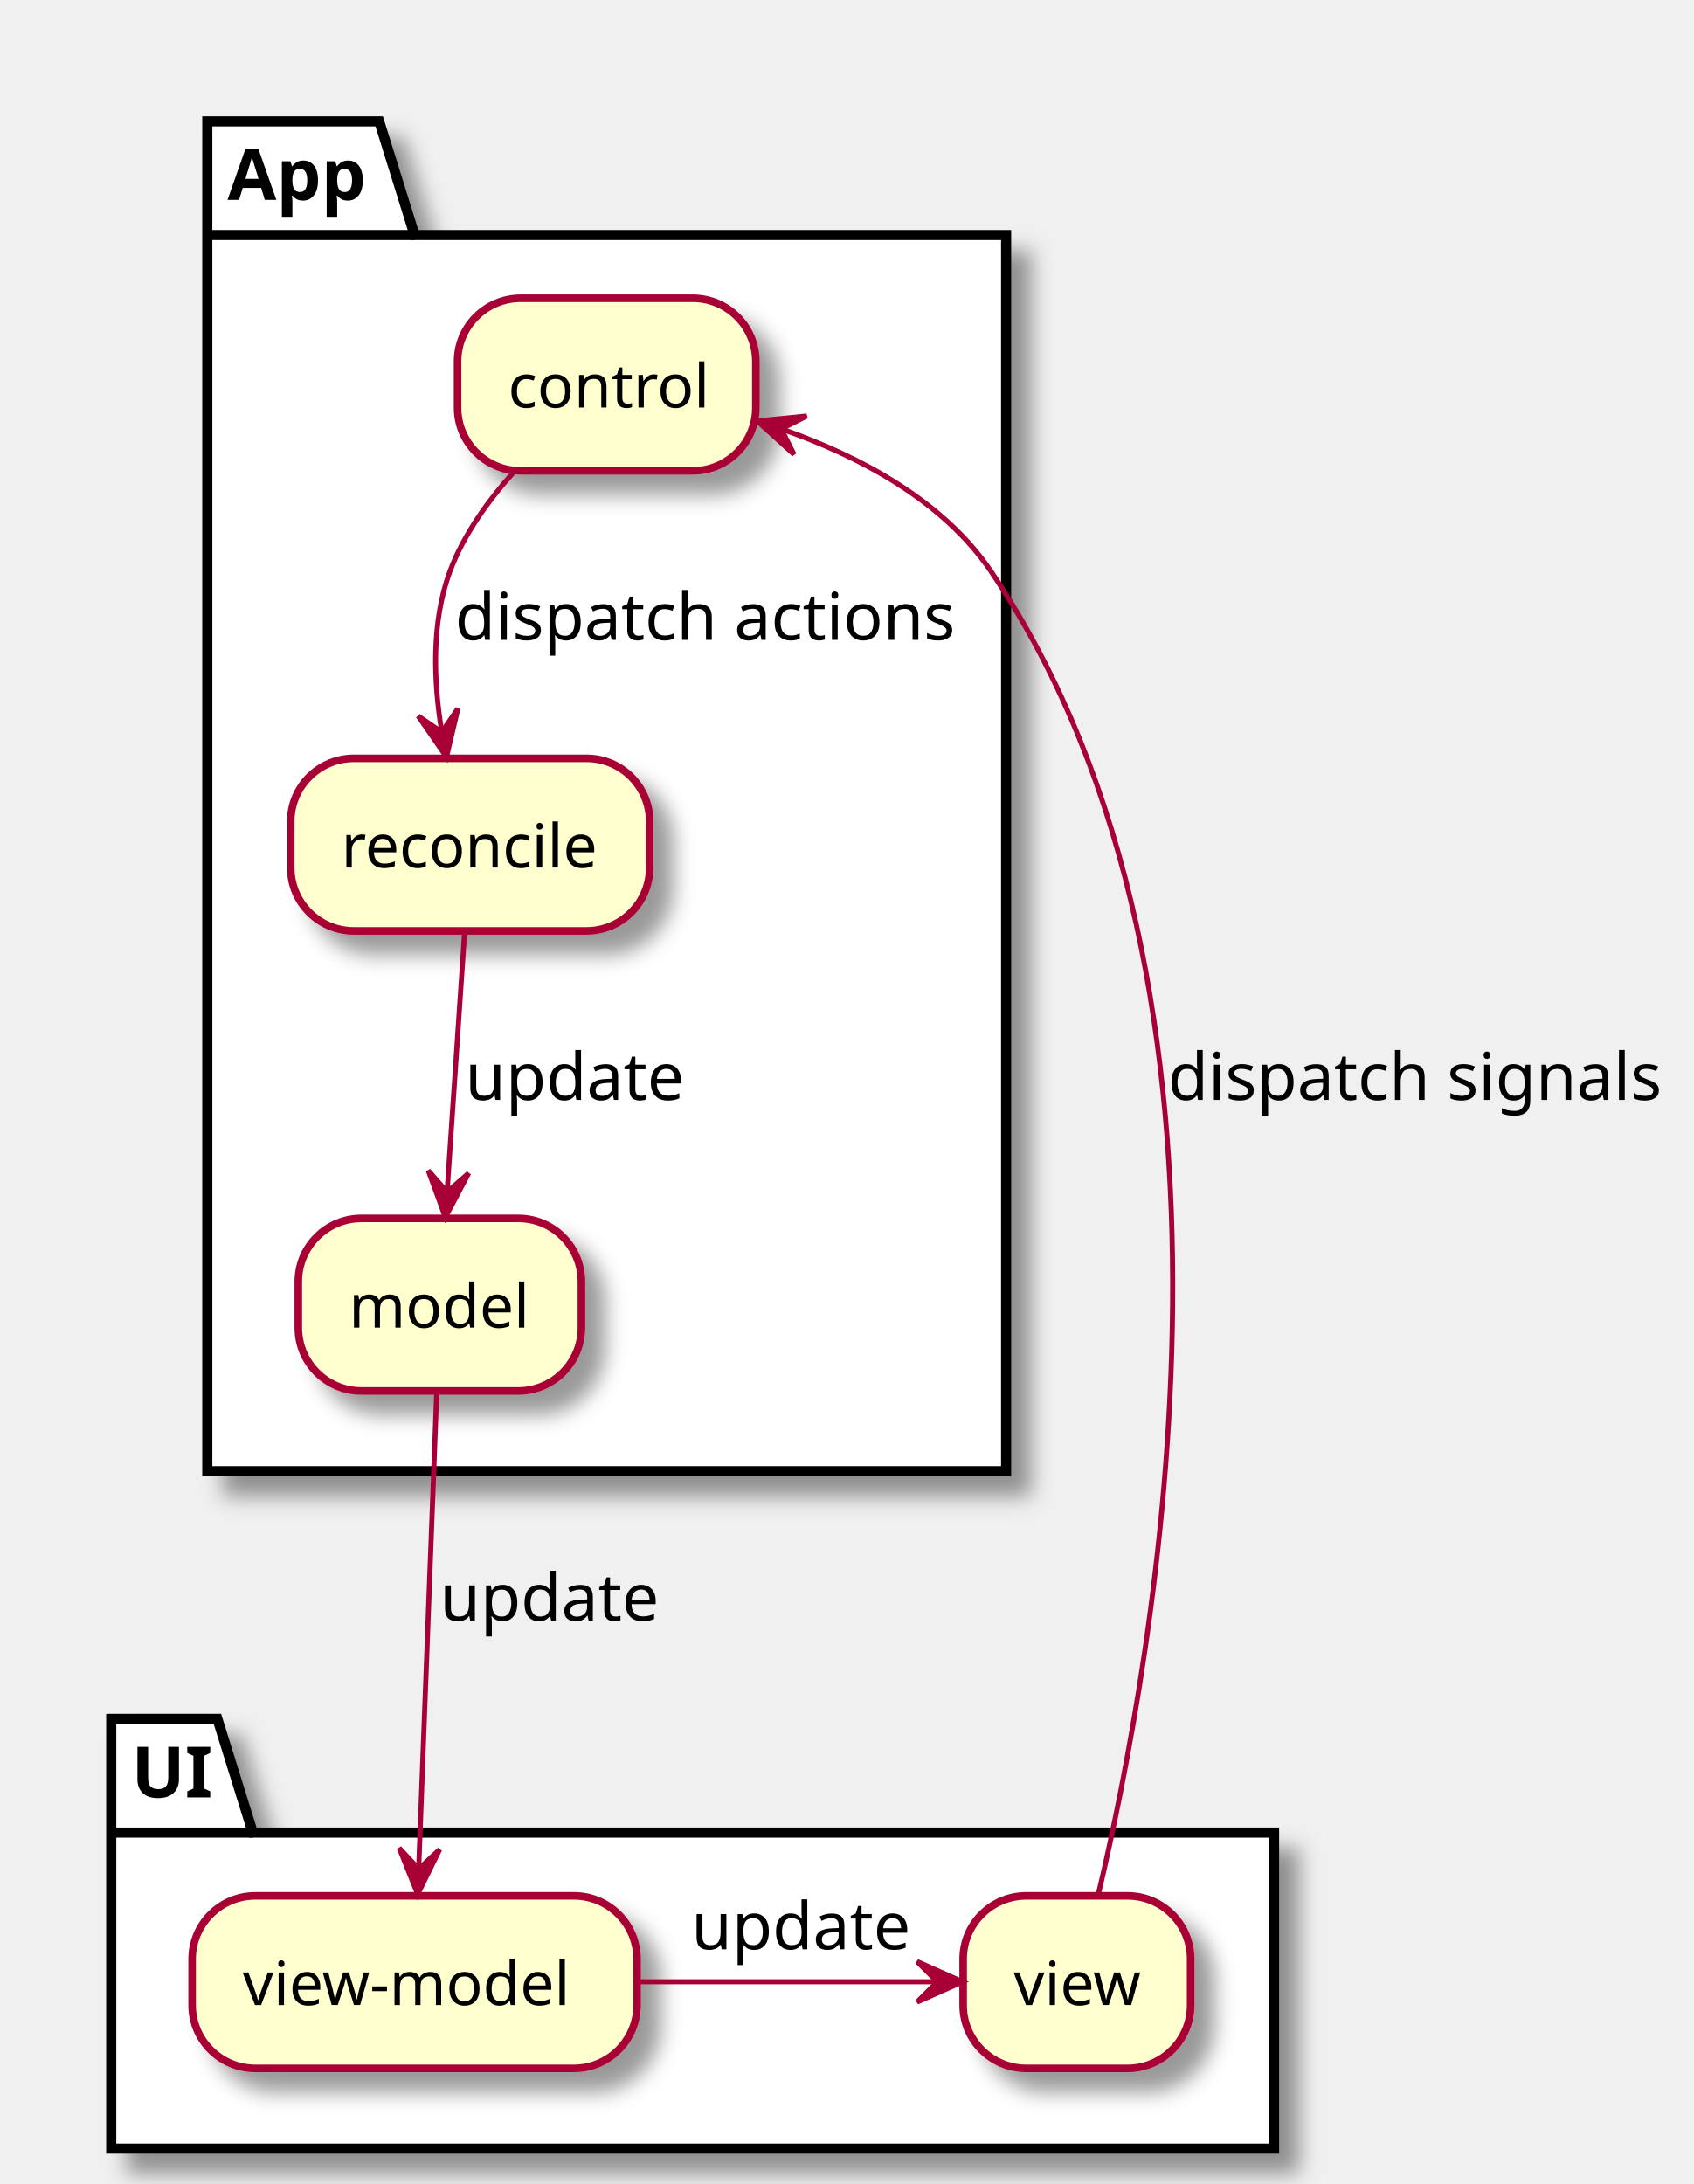
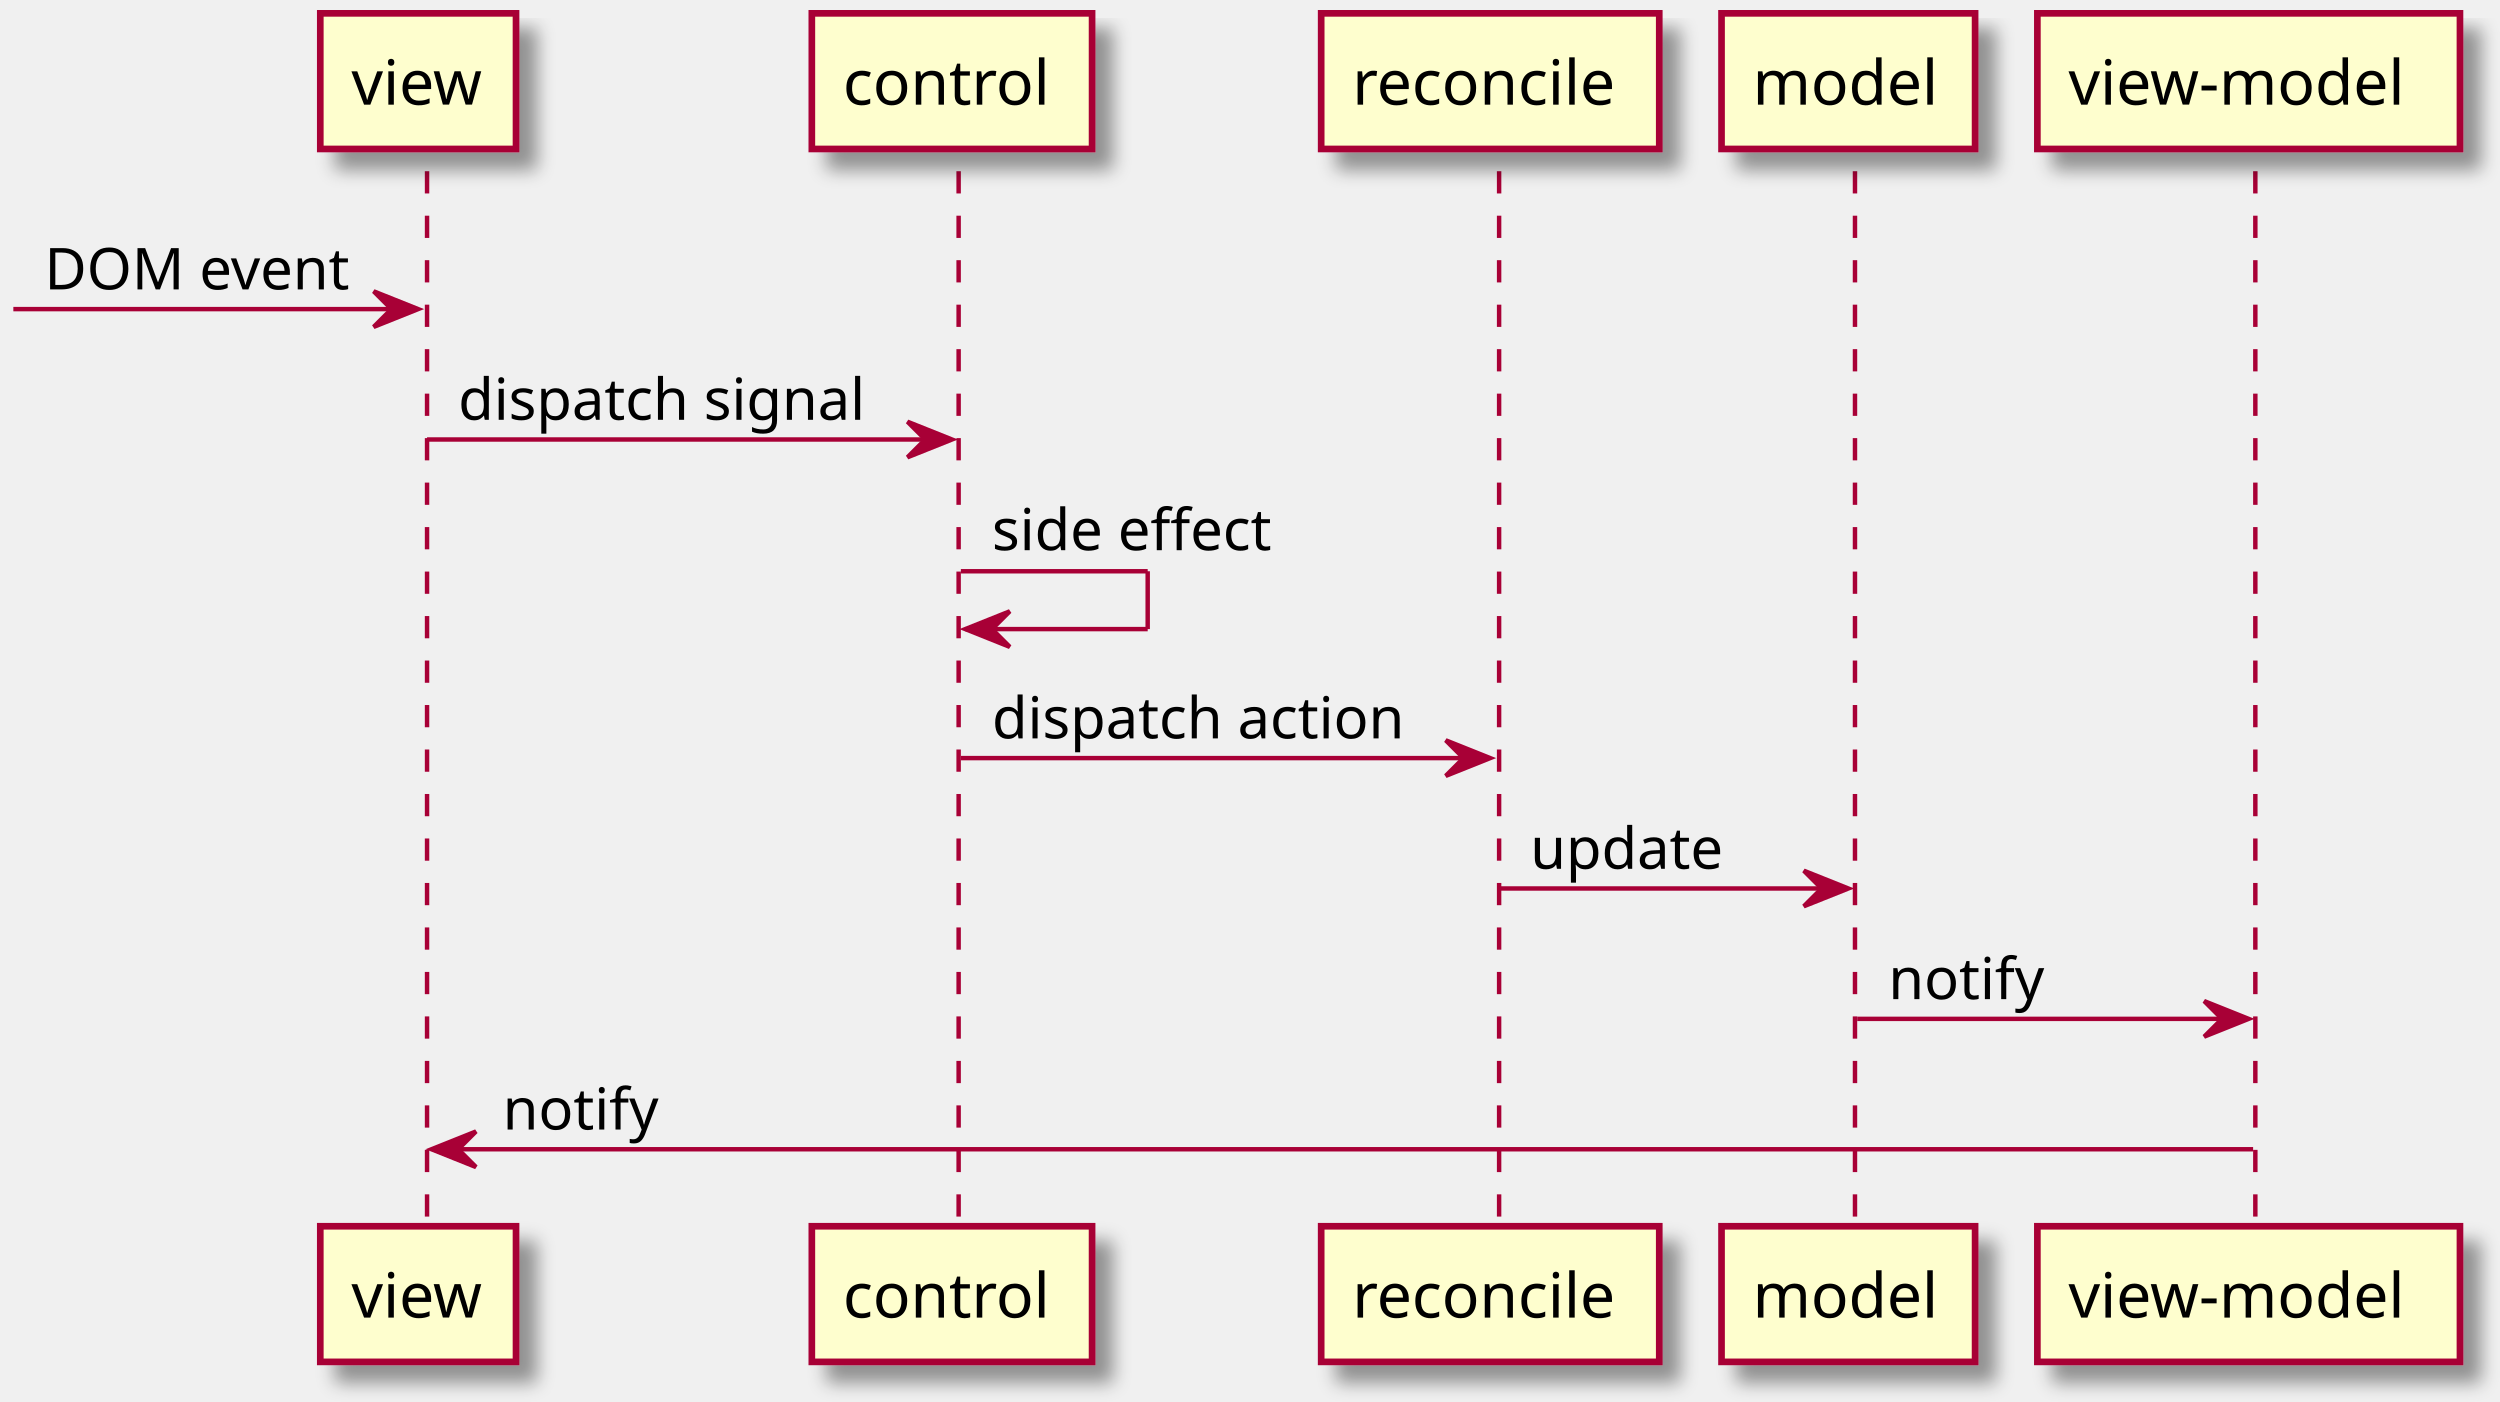
- <svg xmlns="http://www.w3.org/2000/svg" height="432px" style="width:335px;height:432px;" version="1.1" viewBox="0 0 335 432" width="335px">
+ <svg xmlns="http://www.w3.org/2000/svg" height="315px" style="width:562px;height:315px;" version="1.1" viewBox="0 0 562 315" width="562px">
  <defs>
    <filter height="300%" id="f1" width="300%" x="-1" y="-1">
      <feGaussianBlur result="blurOut" stdDeviation="2.0" />
      <feColorMatrix in="blurOut" result="blurOut2" type="matrix" values="0 0 0 0 0 0 0 0 0 0 0 0 0 0 0 0 0 0 .4 0" />
      <feOffset dx="4.0" dy="4.0" in="blurOut2" result="blurOut3" />
      <feBlend in="SourceGraphic" in2="blurOut3" mode="normal" />
    </filter>
  </defs>
  <g>
-     <polygon fill="#FFFFFF" filter="url(#f1)" points="22,340,43,340,50,362.488,252,362.488,252,425,22,425,22,340" style="stroke: #000000; stroke-width: 2.0;" />
-     <line style="stroke: #000000; stroke-width: 2.0;" x1="22" x2="50" y1="362.488" y2="362.488" />
-     <text fill="#000000" font-family="sans-serif" font-size="14" font-weight="bold" lengthAdjust="spacingAndGlyphs" textLength="15" x="26" y="355.535">UI</text>
-     <polygon fill="#FFFFFF" filter="url(#f1)" points="41,24,75,24,82,46.488,199,46.488,199,291,41,291,41,24" style="stroke: #000000; stroke-width: 2.0;" />
-     <line style="stroke: #000000; stroke-width: 2.0;" x1="41" x2="82" y1="46.488" y2="46.488" />
-     <text fill="#000000" font-family="sans-serif" font-size="14" font-weight="bold" lengthAdjust="spacingAndGlyphs" textLength="28" x="45" y="39.535">App</text>
-     <rect fill="#FEFECE" filter="url(#f1)" height="34.133" rx="12.5" ry="12.5" style="stroke: #A80036; stroke-width: 1.5;" width="88" x="38" y="375" />
-     <text fill="#000000" font-family="sans-serif" font-size="12" lengthAdjust="spacingAndGlyphs" textLength="68" x="48" y="396.602">view-model</text>
-     <rect fill="#FEFECE" filter="url(#f1)" height="34.133" rx="12.5" ry="12.5" style="stroke: #A80036; stroke-width: 1.5;" width="45" x="190.5" y="375" />
-     <text fill="#000000" font-family="sans-serif" font-size="12" lengthAdjust="spacingAndGlyphs" textLength="25" x="200.5" y="396.602">view</text>
-     <rect fill="#FEFECE" filter="url(#f1)" height="34.133" rx="12.5" ry="12.5" style="stroke: #A80036; stroke-width: 1.5;" width="59" x="90.5" y="59" />
-     <text fill="#000000" font-family="sans-serif" font-size="12" lengthAdjust="spacingAndGlyphs" textLength="39" x="100.5" y="80.602">control</text>
-     <rect fill="#FEFECE" filter="url(#f1)" height="34.133" rx="12.5" ry="12.5" style="stroke: #A80036; stroke-width: 1.5;" width="71" x="57.5" y="150" />
-     <text fill="#000000" font-family="sans-serif" font-size="12" lengthAdjust="spacingAndGlyphs" textLength="51" x="67.5" y="171.602">reconcile</text>
-     <rect fill="#FEFECE" filter="url(#f1)" height="34.133" rx="12.5" ry="12.5" style="stroke: #A80036; stroke-width: 1.5;" width="56" x="59" y="241" />
-     <text fill="#000000" font-family="sans-serif" font-size="12" lengthAdjust="spacingAndGlyphs" textLength="36" x="69" y="262.602">model</text>
-     <path d="M126.351,392 C145.858,392 168.17,392 185.267,392 " fill="none" style="stroke: #A80036; stroke-width: 1.0;" />
-     <polygon fill="#A80036" points="190.396,392,181.396,388,185.396,392,181.396,396,190.396,392" style="stroke: #A80036; stroke-width: 1.0;" />
-     <text fill="#000000" font-family="sans-serif" font-size="13" lengthAdjust="spacingAndGlyphs" textLength="43" x="136.75" y="385.568">update</text>
-     <path d="M217.217,374.794 C228.122,329.028 252.624,196.707 196,113 C186.519,98.985 170.046,90.281 154.854,84.952 " fill="none" style="stroke: #A80036; stroke-width: 1.0;" />
-     <polygon fill="#A80036" points="149.763,83.271,157.056,89.89,154.511,84.838,159.563,82.293,149.763,83.271" style="stroke: #A80036; stroke-width: 1.0;" />
-     <text fill="#000000" font-family="sans-serif" font-size="13" lengthAdjust="spacingAndGlyphs" textLength="103" x="231" y="217.568">dispatch signals</text>
-     <path d="M101.711,93.271 C96.594,98.947 91.698,105.732 89,113 C85.281,123.019 85.745,134.819 87.369,144.74 " fill="none" style="stroke: #A80036; stroke-width: 1.0;" />
-     <polygon fill="#A80036" points="88.308,149.736,90.576,140.152,87.384,144.822,82.714,141.631,88.308,149.736" style="stroke: #A80036; stroke-width: 1.0;" />
-     <text fill="#000000" font-family="sans-serif" font-size="13" lengthAdjust="spacingAndGlyphs" textLength="104" x="90" y="126.568">dispatch actions</text>
-     <path d="M91.9,184.324 C90.927,198.751 89.502,219.892 88.439,235.657 " fill="none" style="stroke: #A80036; stroke-width: 1.0;" />
-     <polygon fill="#A80036" points="88.094,240.78,92.691,232.07,88.431,235.791,84.709,231.531,88.094,240.78" style="stroke: #A80036; stroke-width: 1.0;" />
-     <text fill="#000000" font-family="sans-serif" font-size="13" lengthAdjust="spacingAndGlyphs" textLength="43" x="92" y="217.568">update</text>
-     <path d="M86.387,275.186 C85.487,298.937 83.808,343.264 82.808,369.654 " fill="none" style="stroke: #A80036; stroke-width: 1.0;" />
-     <polygon fill="#A80036" points="82.618,374.682,86.956,365.84,82.808,369.685,78.962,365.537,82.618,374.682" style="stroke: #A80036; stroke-width: 1.0;" />
-     <text fill="#000000" font-family="sans-serif" font-size="13" lengthAdjust="spacingAndGlyphs" textLength="43" x="87" y="320.568">update</text>
+     <line style="stroke: #A80036; stroke-width: 1.0; stroke-dasharray: 5.0,5.0;" x1="96" x2="96" y1="38.488" y2="276.662" />
+     <line style="stroke: #A80036; stroke-width: 1.0; stroke-dasharray: 5.0,5.0;" x1="215.5" x2="215.5" y1="38.488" y2="276.662" />
+     <line style="stroke: #A80036; stroke-width: 1.0; stroke-dasharray: 5.0,5.0;" x1="337" x2="337" y1="38.488" y2="276.662" />
+     <line style="stroke: #A80036; stroke-width: 1.0; stroke-dasharray: 5.0,5.0;" x1="417" x2="417" y1="38.488" y2="276.662" />
+     <line style="stroke: #A80036; stroke-width: 1.0; stroke-dasharray: 5.0,5.0;" x1="507" x2="507" y1="38.488" y2="276.662" />
+     <rect fill="#FEFECE" filter="url(#f1)" height="30.488" style="stroke: #A80036; stroke-width: 1.5;" width="44" x="72" y="3" />
+     <text fill="#000000" font-family="sans-serif" font-size="14" lengthAdjust="spacingAndGlyphs" textLength="30" x="79" y="23.535">view</text>
+     <rect fill="#FEFECE" filter="url(#f1)" height="30.488" style="stroke: #A80036; stroke-width: 1.5;" width="44" x="72" y="275.662" />
+     <text fill="#000000" font-family="sans-serif" font-size="14" lengthAdjust="spacingAndGlyphs" textLength="30" x="79" y="296.197">view</text>
+     <rect fill="#FEFECE" filter="url(#f1)" height="30.488" style="stroke: #A80036; stroke-width: 1.5;" width="63" x="182.5" y="3" />
+     <text fill="#000000" font-family="sans-serif" font-size="14" lengthAdjust="spacingAndGlyphs" textLength="49" x="189.5" y="23.535">control</text>
+     <rect fill="#FEFECE" filter="url(#f1)" height="30.488" style="stroke: #A80036; stroke-width: 1.5;" width="63" x="182.5" y="275.662" />
+     <text fill="#000000" font-family="sans-serif" font-size="14" lengthAdjust="spacingAndGlyphs" textLength="49" x="189.5" y="296.197">control</text>
+     <rect fill="#FEFECE" filter="url(#f1)" height="30.488" style="stroke: #A80036; stroke-width: 1.5;" width="76" x="297" y="3" />
+     <text fill="#000000" font-family="sans-serif" font-size="14" lengthAdjust="spacingAndGlyphs" textLength="62" x="304" y="23.535">reconcile</text>
+     <rect fill="#FEFECE" filter="url(#f1)" height="30.488" style="stroke: #A80036; stroke-width: 1.5;" width="76" x="297" y="275.662" />
+     <text fill="#000000" font-family="sans-serif" font-size="14" lengthAdjust="spacingAndGlyphs" textLength="62" x="304" y="296.197">reconcile</text>
+     <rect fill="#FEFECE" filter="url(#f1)" height="30.488" style="stroke: #A80036; stroke-width: 1.5;" width="57" x="387" y="3" />
+     <text fill="#000000" font-family="sans-serif" font-size="14" lengthAdjust="spacingAndGlyphs" textLength="43" x="394" y="23.535">model</text>
+     <rect fill="#FEFECE" filter="url(#f1)" height="30.488" style="stroke: #A80036; stroke-width: 1.5;" width="57" x="387" y="275.662" />
+     <text fill="#000000" font-family="sans-serif" font-size="14" lengthAdjust="spacingAndGlyphs" textLength="43" x="394" y="296.197">model</text>
+     <rect fill="#FEFECE" filter="url(#f1)" height="30.488" style="stroke: #A80036; stroke-width: 1.5;" width="95" x="458" y="3" />
+     <text fill="#000000" font-family="sans-serif" font-size="14" lengthAdjust="spacingAndGlyphs" textLength="81" x="465" y="23.535">view-model</text>
+     <rect fill="#FEFECE" filter="url(#f1)" height="30.488" style="stroke: #A80036; stroke-width: 1.5;" width="95" x="458" y="275.662" />
+     <text fill="#000000" font-family="sans-serif" font-size="14" lengthAdjust="spacingAndGlyphs" textLength="81" x="465" y="296.197">view-model</text>
+     <polygon fill="#A80036" points="84,65.488,94,69.488,84,73.488,88,69.488" style="stroke: #A80036; stroke-width: 1.0;" />
+     <line style="stroke: #A80036; stroke-width: 1.0;" x1="3" x2="90" y1="69.488" y2="69.488" />
+     <text fill="#000000" font-family="sans-serif" font-size="13" lengthAdjust="spacingAndGlyphs" textLength="69" x="10" y="65.057">DOM event</text>
+     <polygon fill="#A80036" points="204,94.799,214,98.799,204,102.799,208,98.799" style="stroke: #A80036; stroke-width: 1.0;" />
+     <line style="stroke: #A80036; stroke-width: 1.0;" x1="96" x2="210" y1="98.799" y2="98.799" />
+     <text fill="#000000" font-family="sans-serif" font-size="13" lengthAdjust="spacingAndGlyphs" textLength="96" x="103" y="94.367">dispatch signal</text>
+     <line style="stroke: #A80036; stroke-width: 1.0;" x1="216" x2="258" y1="128.42" y2="128.42" />
+     <line style="stroke: #A80036; stroke-width: 1.0;" x1="258" x2="258" y1="128.42" y2="141.42" />
+     <line style="stroke: #A80036; stroke-width: 1.0;" x1="217" x2="258" y1="141.42" y2="141.42" />
+     <polygon fill="#A80036" points="227,137.42,217,141.42,227,145.42,223,141.42" style="stroke: #A80036; stroke-width: 1.0;" />
+     <text fill="#000000" font-family="sans-serif" font-size="13" lengthAdjust="spacingAndGlyphs" textLength="66" x="223" y="123.678">side effect</text>
+     <polygon fill="#A80036" points="325,166.42,335,170.42,325,174.42,329,170.42" style="stroke: #A80036; stroke-width: 1.0;" />
+     <line style="stroke: #A80036; stroke-width: 1.0;" x1="216" x2="331" y1="170.42" y2="170.42" />
+     <text fill="#000000" font-family="sans-serif" font-size="13" lengthAdjust="spacingAndGlyphs" textLength="97" x="223" y="165.988">dispatch action</text>
+     <polygon fill="#A80036" points="405.5,195.731,415.5,199.731,405.5,203.731,409.5,199.731" style="stroke: #A80036; stroke-width: 1.0;" />
+     <line style="stroke: #A80036; stroke-width: 1.0;" x1="337" x2="411.5" y1="199.731" y2="199.731" />
+     <text fill="#000000" font-family="sans-serif" font-size="13" lengthAdjust="spacingAndGlyphs" textLength="43" x="344" y="195.299">update</text>
+     <polygon fill="#A80036" points="495.5,225.041,505.5,229.041,495.5,233.041,499.5,229.041" style="stroke: #A80036; stroke-width: 1.0;" />
+     <line style="stroke: #A80036; stroke-width: 1.0;" x1="417.5" x2="501.5" y1="229.041" y2="229.041" />
+     <text fill="#000000" font-family="sans-serif" font-size="13" lengthAdjust="spacingAndGlyphs" textLength="37" x="424.5" y="224.609">notify</text>
+     <polygon fill="#A80036" points="107,254.352,97,258.352,107,262.352,103,258.352" style="stroke: #A80036; stroke-width: 1.0;" />
+     <line style="stroke: #A80036; stroke-width: 1.0;" x1="101" x2="506.5" y1="258.352" y2="258.352" />
+     <text fill="#000000" font-family="sans-serif" font-size="13" lengthAdjust="spacingAndGlyphs" textLength="37" x="113" y="253.92">notify</text>
  </g>
</svg>
